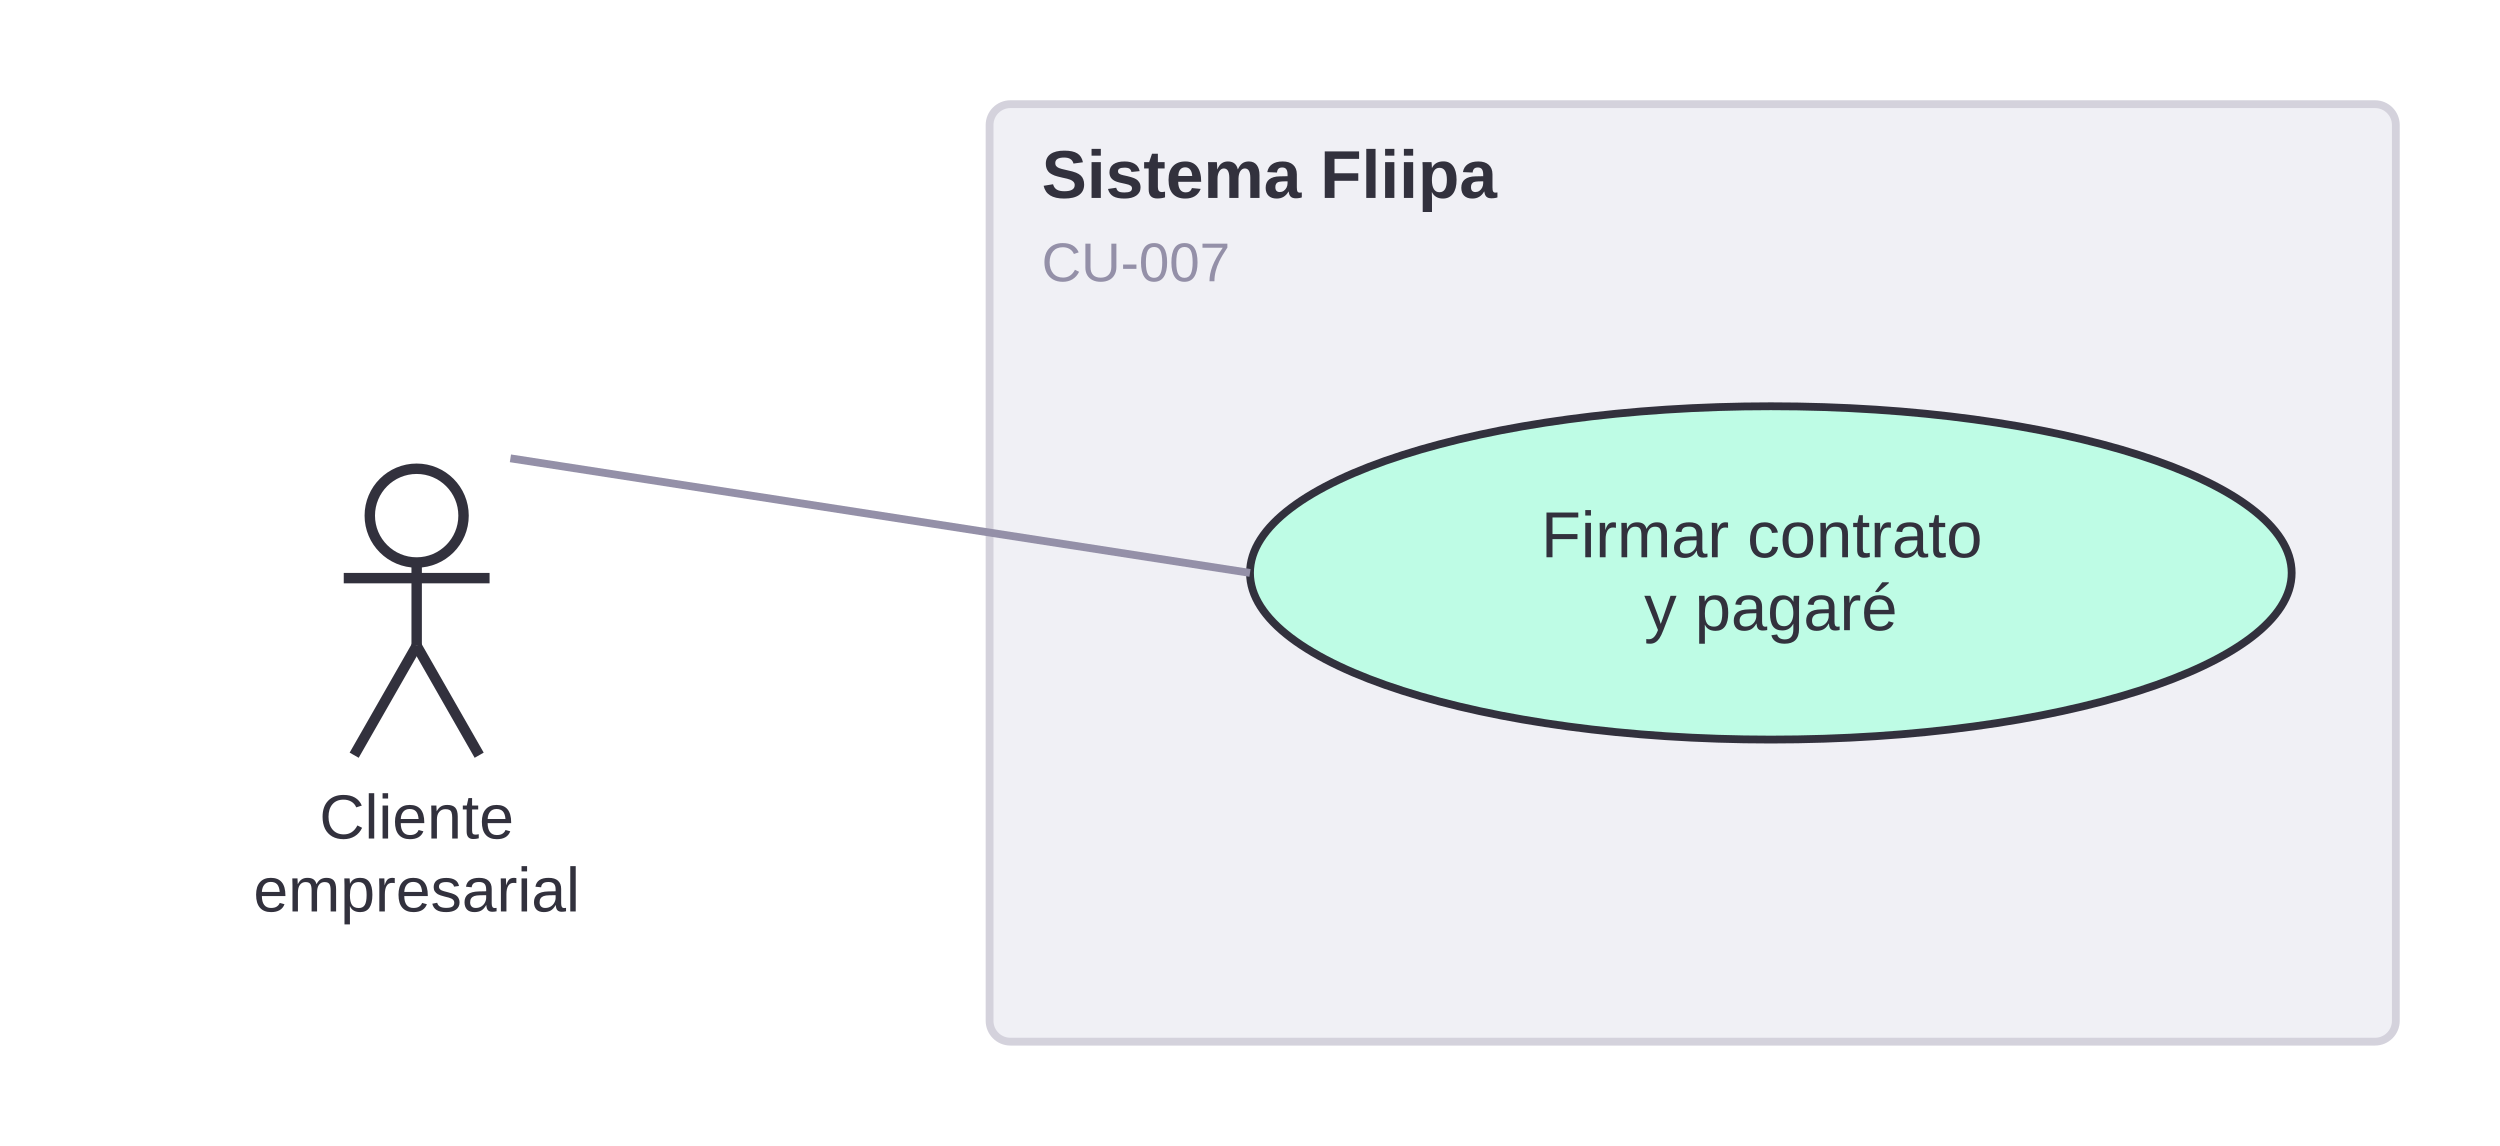
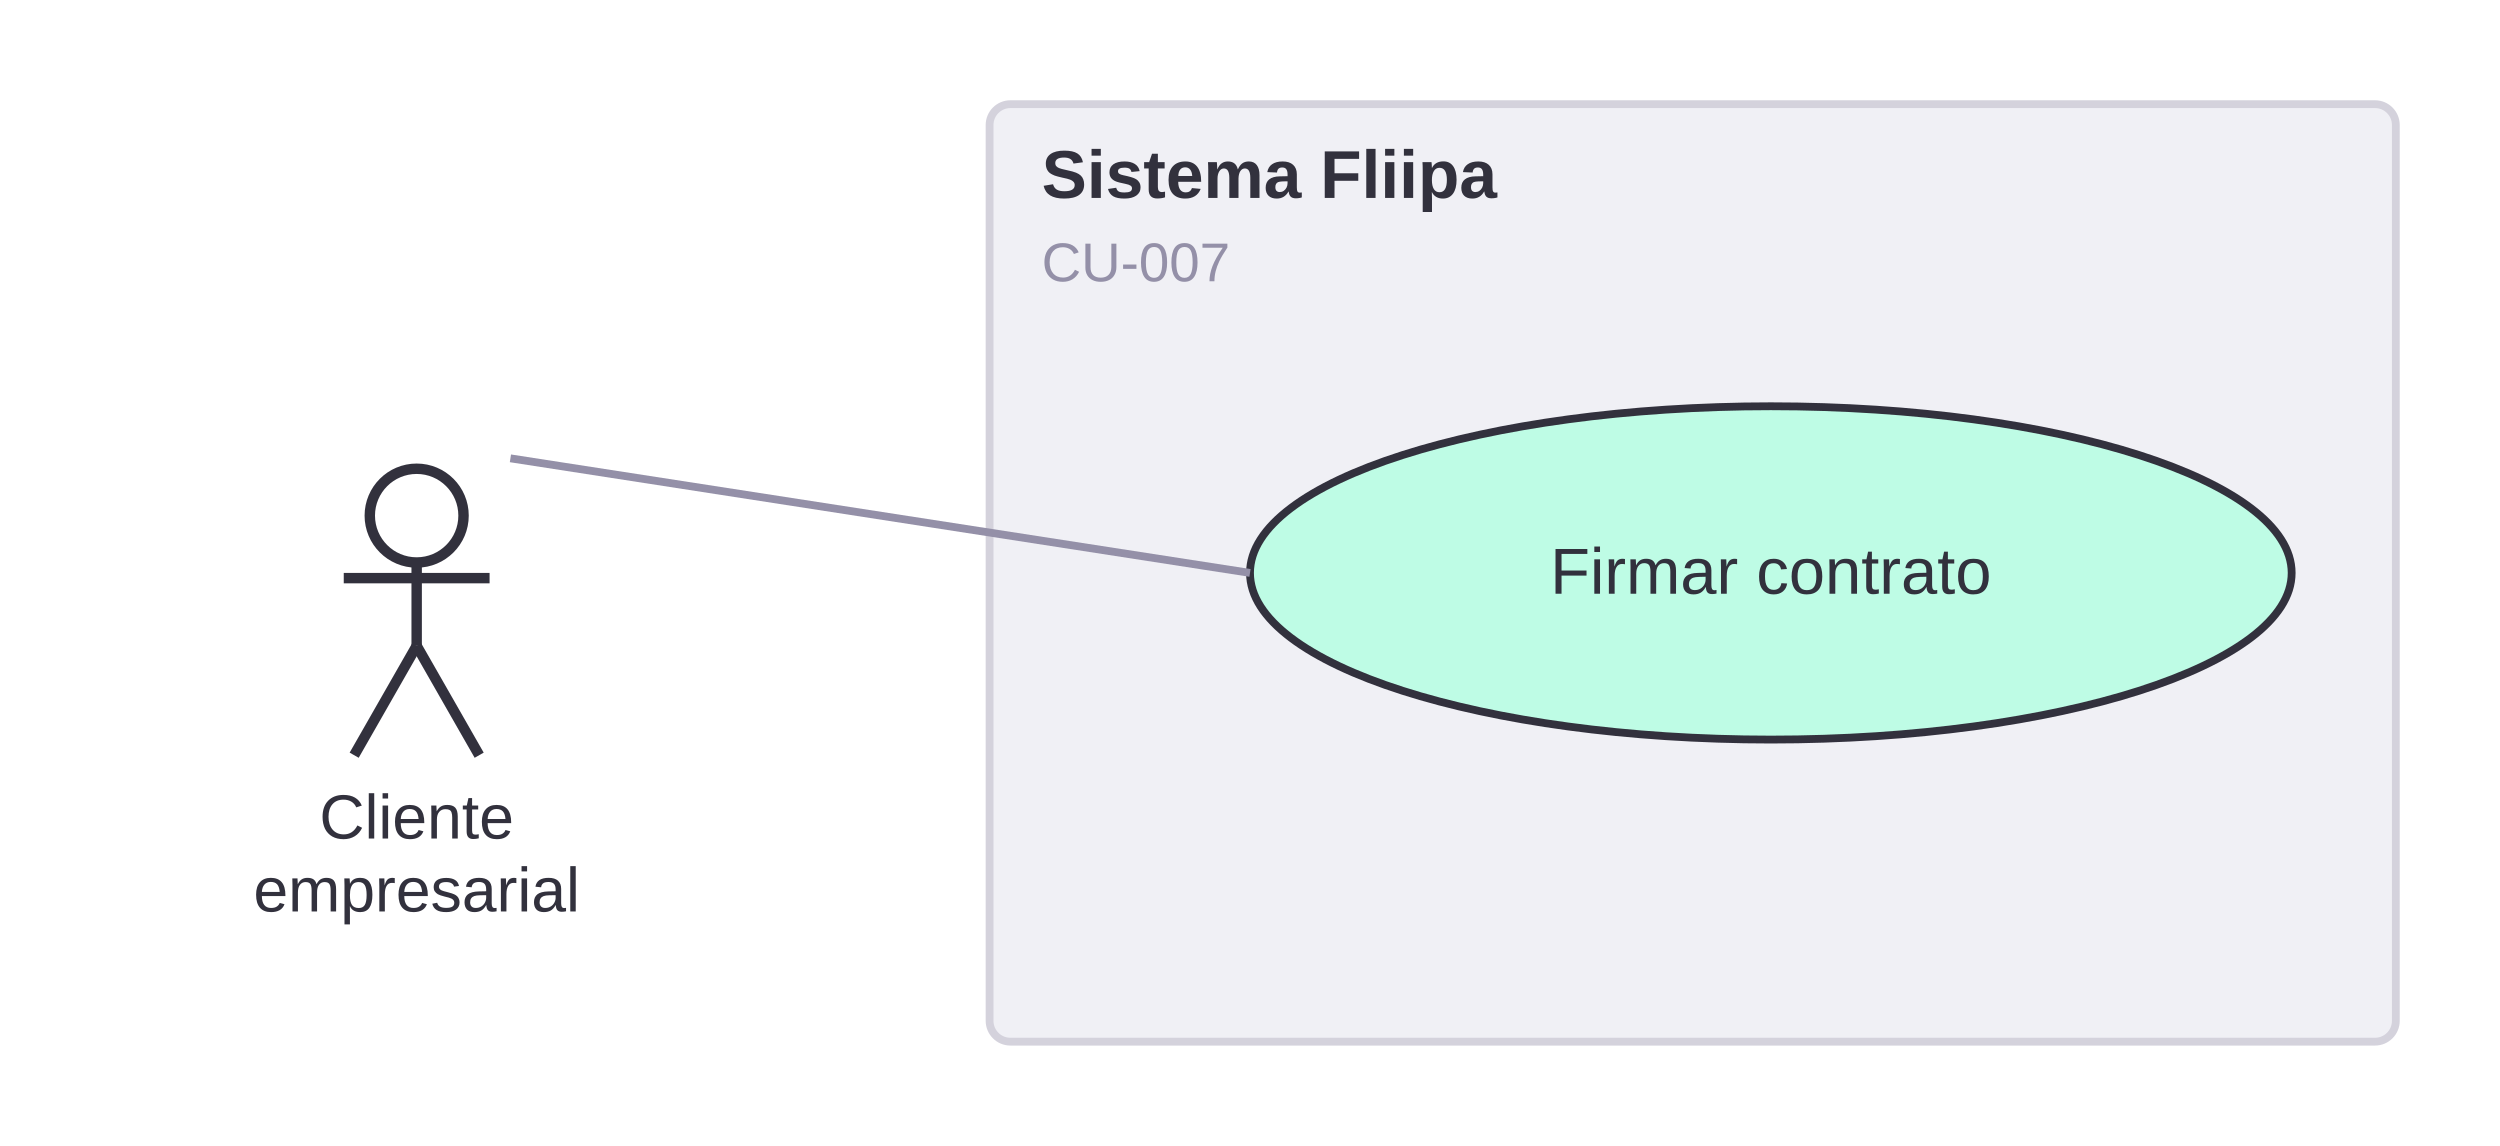
<svg xmlns="http://www.w3.org/2000/svg" viewBox="0 0 480 220" font-family="Karla, Arial, sans-serif">
  <defs>
    <marker id="arrow" markerWidth="10" markerHeight="10" refX="8" refY="3" orient="auto" markerUnits="strokeWidth">
      <path d="M0,0 L0,6 L9,3 z" fill="#3F1FE8" />
    </marker>
  </defs>
  <rect x="190" y="20" width="270" height="180" fill="#F0F0F5" stroke="#D4D2DC" stroke-width="1.5" rx="4" />
  <text x="200" y="38" font-size="13" font-weight="bold" fill="#32313D" font-family="Karla, Arial, sans-serif">Sistema Fliipa</text>
  <text x="200" y="54" font-size="10.5" fill="#9490A8" font-family="Karla, Arial, sans-serif">CU-007</text>
  <ellipse cx="340.0" cy="110.0" rx="100" ry="32" fill="#BEFCE5" stroke="#32313D" stroke-width="1.5" />
  <text text-anchor="middle" font-family="Karla, Arial, sans-serif" font-size="12.5" fill="#32313D">
-     <tspan x="340.0" y="107.0">Firmar contrato</tspan>
-     <tspan x="340.0" y="121.0">y pagaré</tspan>
+     <tspan x="340.0" y="114.0">Firmar contrato</tspan>
  </text>
  <circle cx="80" cy="99.0" r="9.0" fill="none" stroke="#32313D" stroke-width="2" />
  <line x1="80" y1="108.0" x2="80" y2="124.0" stroke="#32313D" stroke-width="2" />
  <line x1="66" y1="111.0" x2="94" y2="111.0" stroke="#32313D" stroke-width="2" />
  <line x1="80" y1="124.0" x2="68" y2="145.0" stroke="#32313D" stroke-width="2" />
  <line x1="80" y1="124.0" x2="92" y2="145.0" stroke="#32313D" stroke-width="2" />
  <text x="80" y="161.0" text-anchor="middle" font-family="Karla, Arial, sans-serif" font-size="12" fill="#32313D">Cliente</text>
  <text x="80" y="175.0" text-anchor="middle" font-family="Karla, Arial, sans-serif" font-size="12" fill="#32313D">empresarial</text>
  <line x1="98" y1="88.0" x2="240.0" y2="110.0" stroke="#9490A8" stroke-width="1.5" />
</svg>
